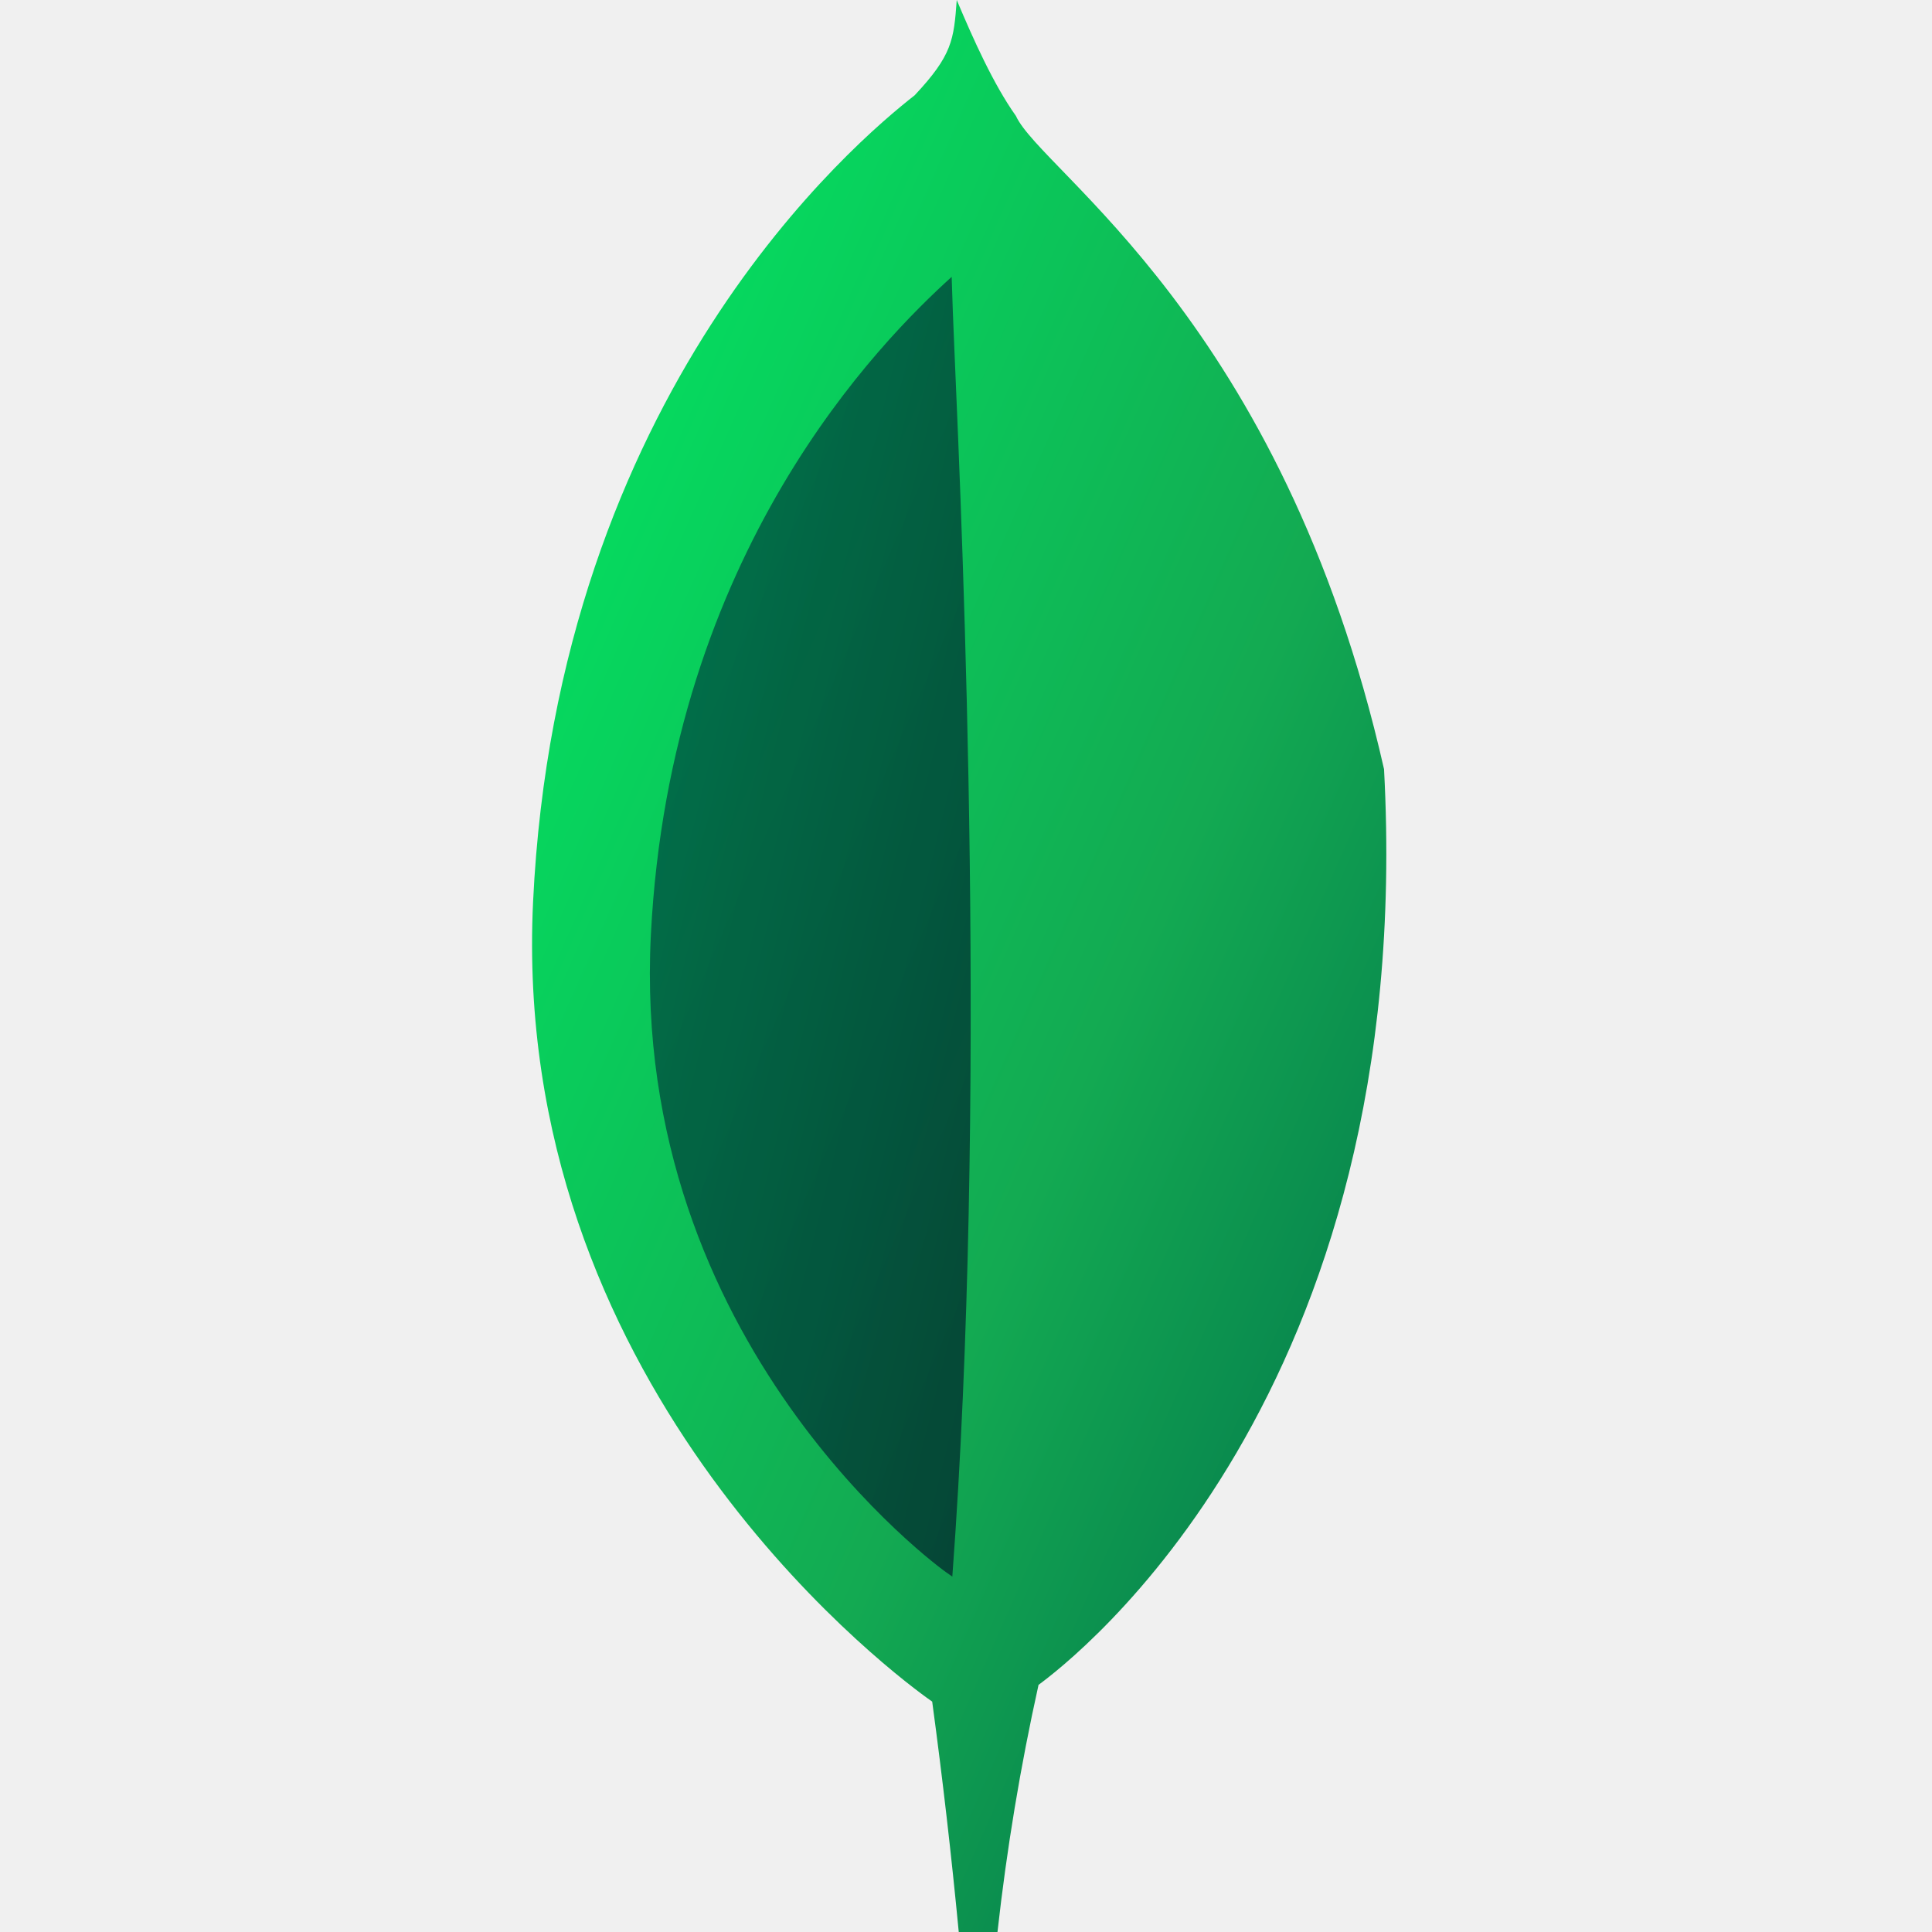
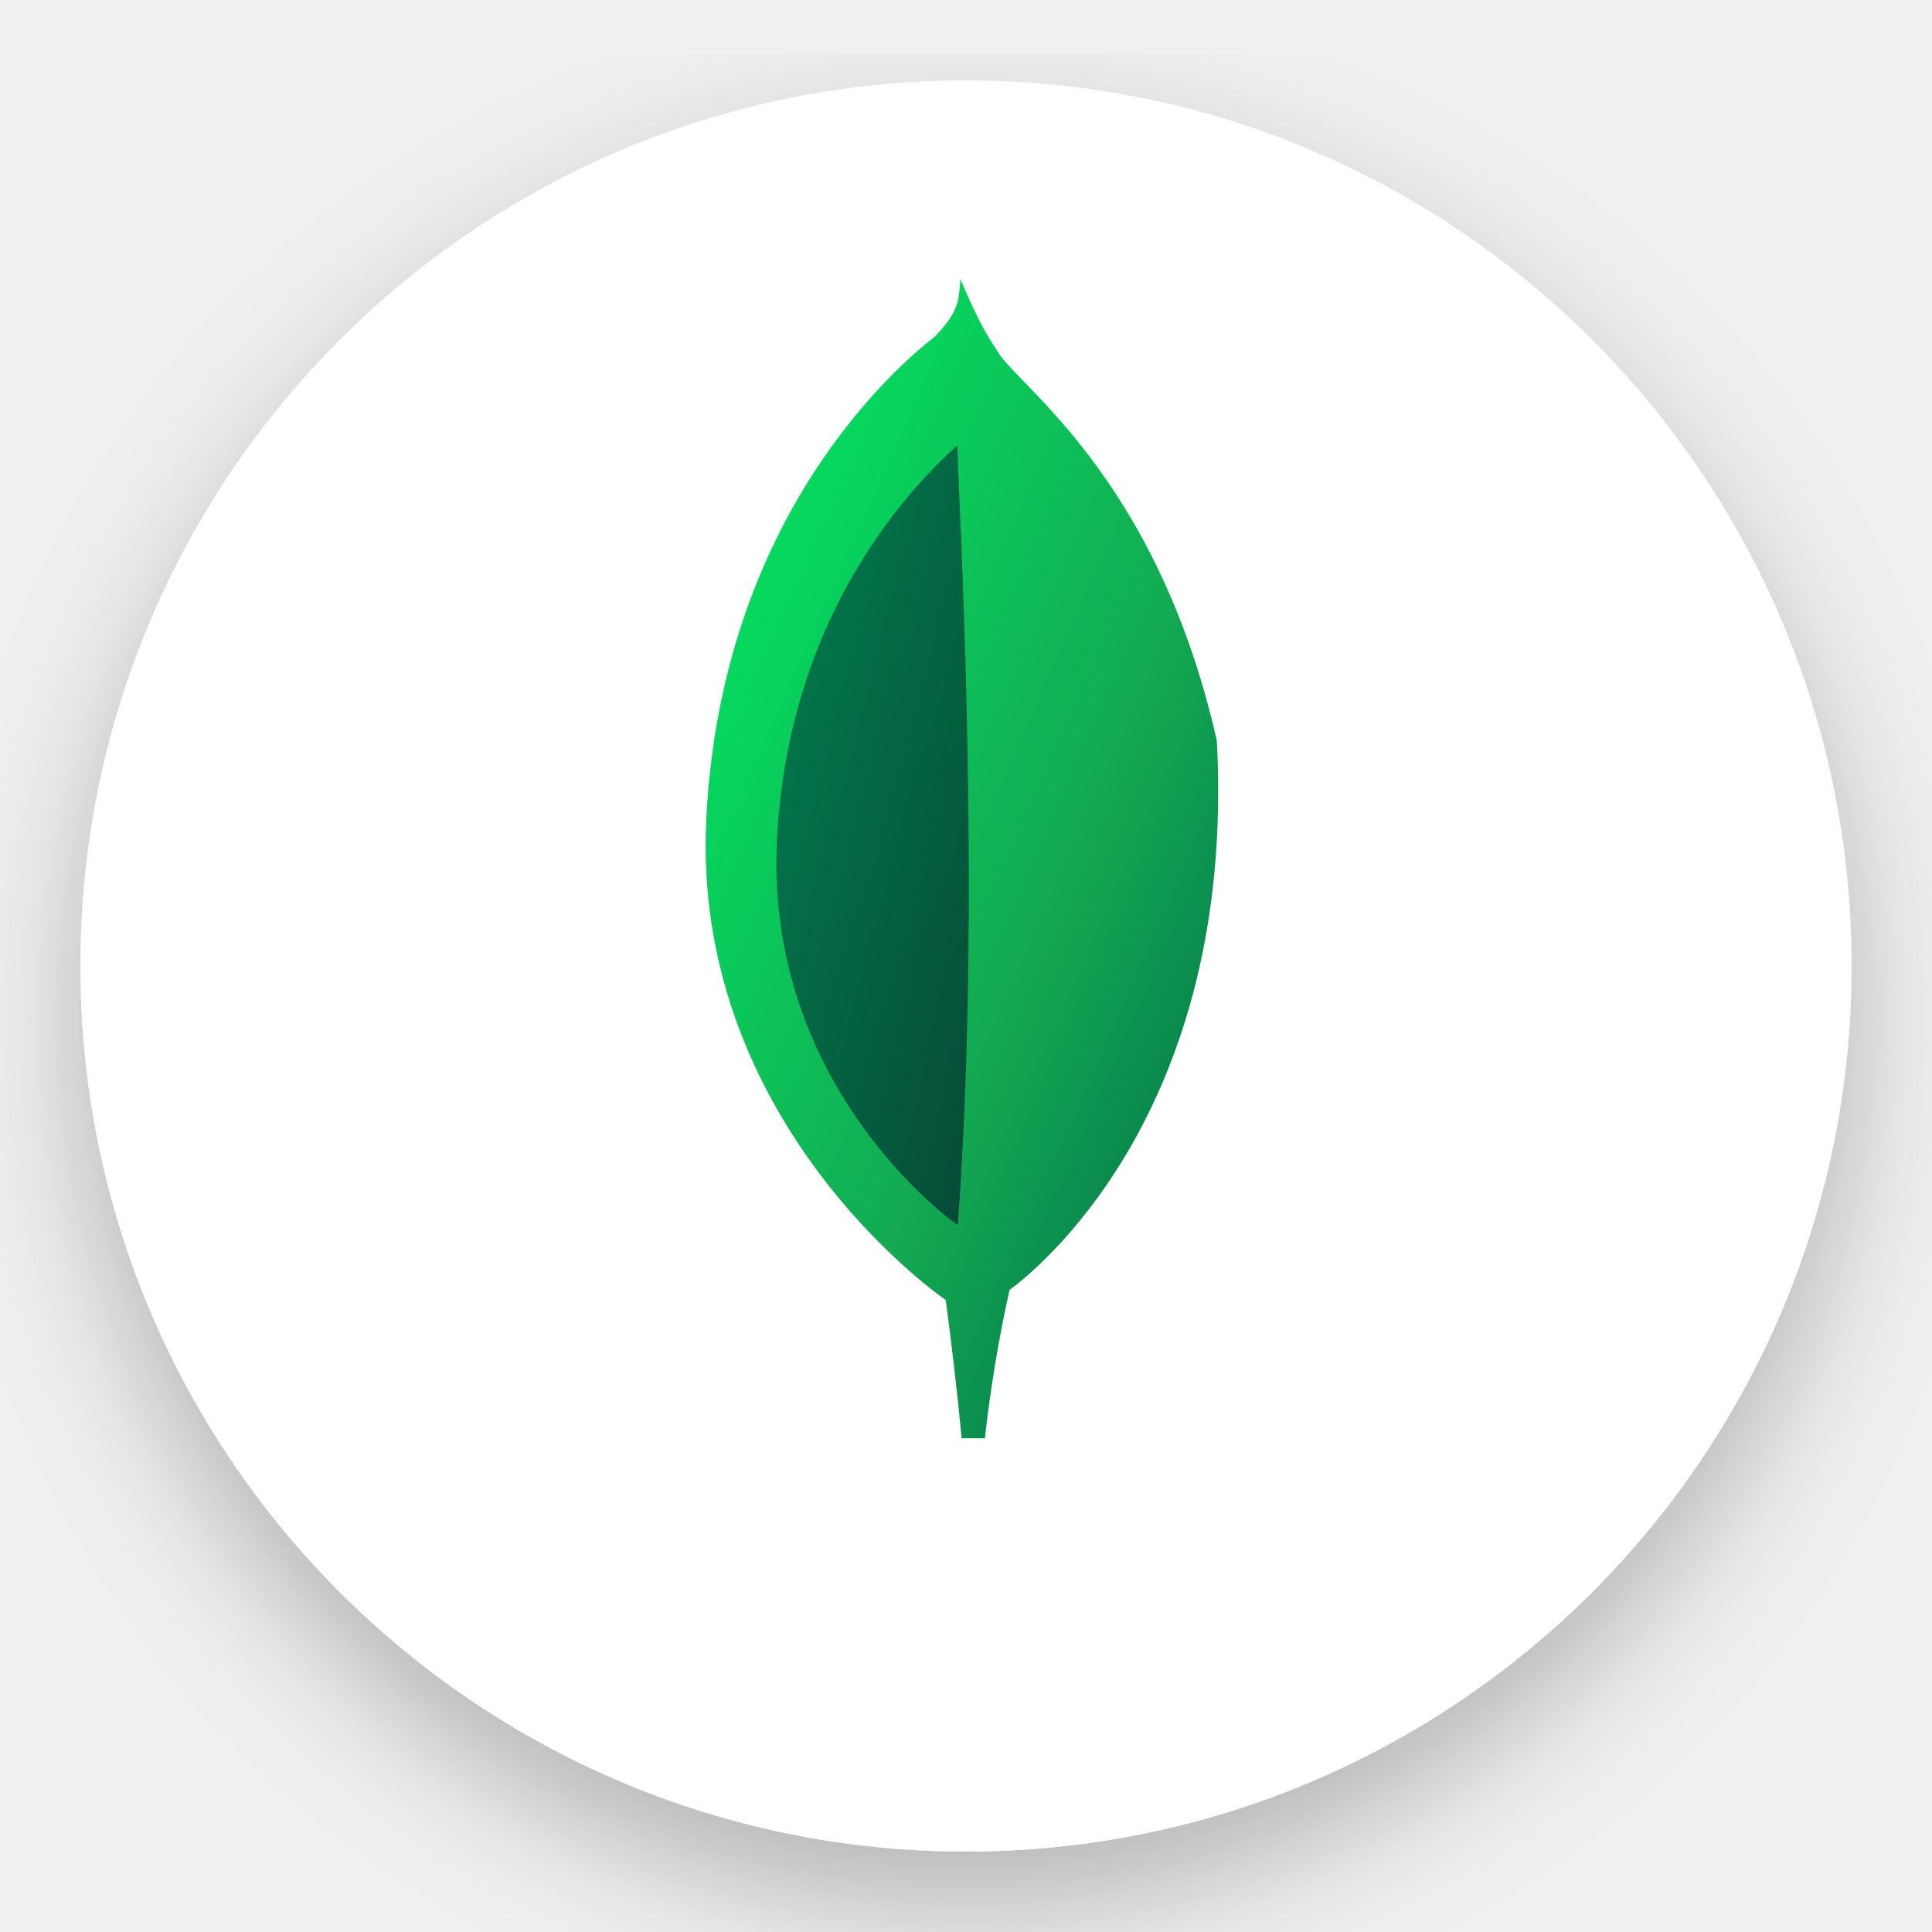
- <svg xmlns="http://www.w3.org/2000/svg" viewBox="0 0 24 24" width="32" height="32">
+ <svg xmlns="http://www.w3.org/2000/svg" viewBox="0 0 36 36" width="36" height="36">
  <defs>
-     <linearGradient id="mongoGreenGrad" x1="0%" y1="0%" x2="100%" y2="100%">
+     <filter id="badgeShadow" x="-20%" y="-20%" width="140%" height="140%">
+       <feDropShadow dx="0" dy="1" stdDeviation="1.2" flood-color="#000000" flood-opacity="0.25" />
+     </filter>
+     <linearGradient id="mongoGreen" x1="0%" y1="0%" x2="100%" y2="100%">
      <stop offset="0%" stop-color="#00ED64" />
      <stop offset="60%" stop-color="#13AA52" />
      <stop offset="100%" stop-color="#00684A" />
    </linearGradient>
-     <linearGradient id="mongoDarkGrad" x1="0%" y1="0%" x2="100%" y2="100%">
+     <linearGradient id="mongoLeafDark" x1="0%" y1="0%" x2="100%" y2="100%">
      <stop offset="0%" stop-color="#00684A" />
      <stop offset="100%" stop-color="#023430" />
    </linearGradient>
  </defs>
-   <path fill="url(#mongoGreenGrad)" d="M17.193 9.555c-1.264-5.58-4.252-7.414-4.573-8.115-.28-.394-.53-.954-.735-1.44-.036.495-.055.685-.523 1.184-.723.566-4.438 3.682-4.74 10.02-.282 5.912 4.27 9.435 4.888 9.884l.07.05A74 74 0 0 1 11.91 24h.481a29 29 0 0 1 .51-3.07c.417-.308 4.708-3.584 4.292-11.375z" />
-   <path fill="url(#mongoDarkGrad)" opacity="0.85" d="M11.83 19.585s-.027-.018-.08-.056c-.05-.035-3.92-2.823-3.665-7.91.24-4.774 2.87-7.394 3.737-8.18.008.283.02.585.034.908.107 2.457.41 9.387-.026 15.238l.015.02z" />
+   <circle cx="18" cy="18" r="16.5" fill="#FFFFFF" filter="url(#badgeShadow)" />
+   <g transform="translate(7.2, 5.2) scale(0.9)">
+     <path fill="url(#mongoGreen)" d="M17.193 9.555c-1.264-5.58-4.252-7.414-4.573-8.115-.28-.394-.53-.954-.735-1.44-.036.495-.055.685-.523 1.184-.723.566-4.438 3.682-4.74 10.02-.282 5.912 4.27 9.435 4.888 9.884l.07.05A74 74 0 0 1 11.91 24h.481a29 29 0 0 1 .51-3.07c.417-.308 4.708-3.584 4.292-11.375z" />
+     <path fill="url(#mongoLeafDark)" opacity="0.8" d="M11.83 19.585s-.027-.018-.08-.056c-.05-.035-3.92-2.823-3.665-7.91.24-4.774 2.87-7.394 3.737-8.18.008.283.02.585.034.908.107 2.457.41 9.387-.026 15.238l.015.02z" />
+   </g>
</svg>
